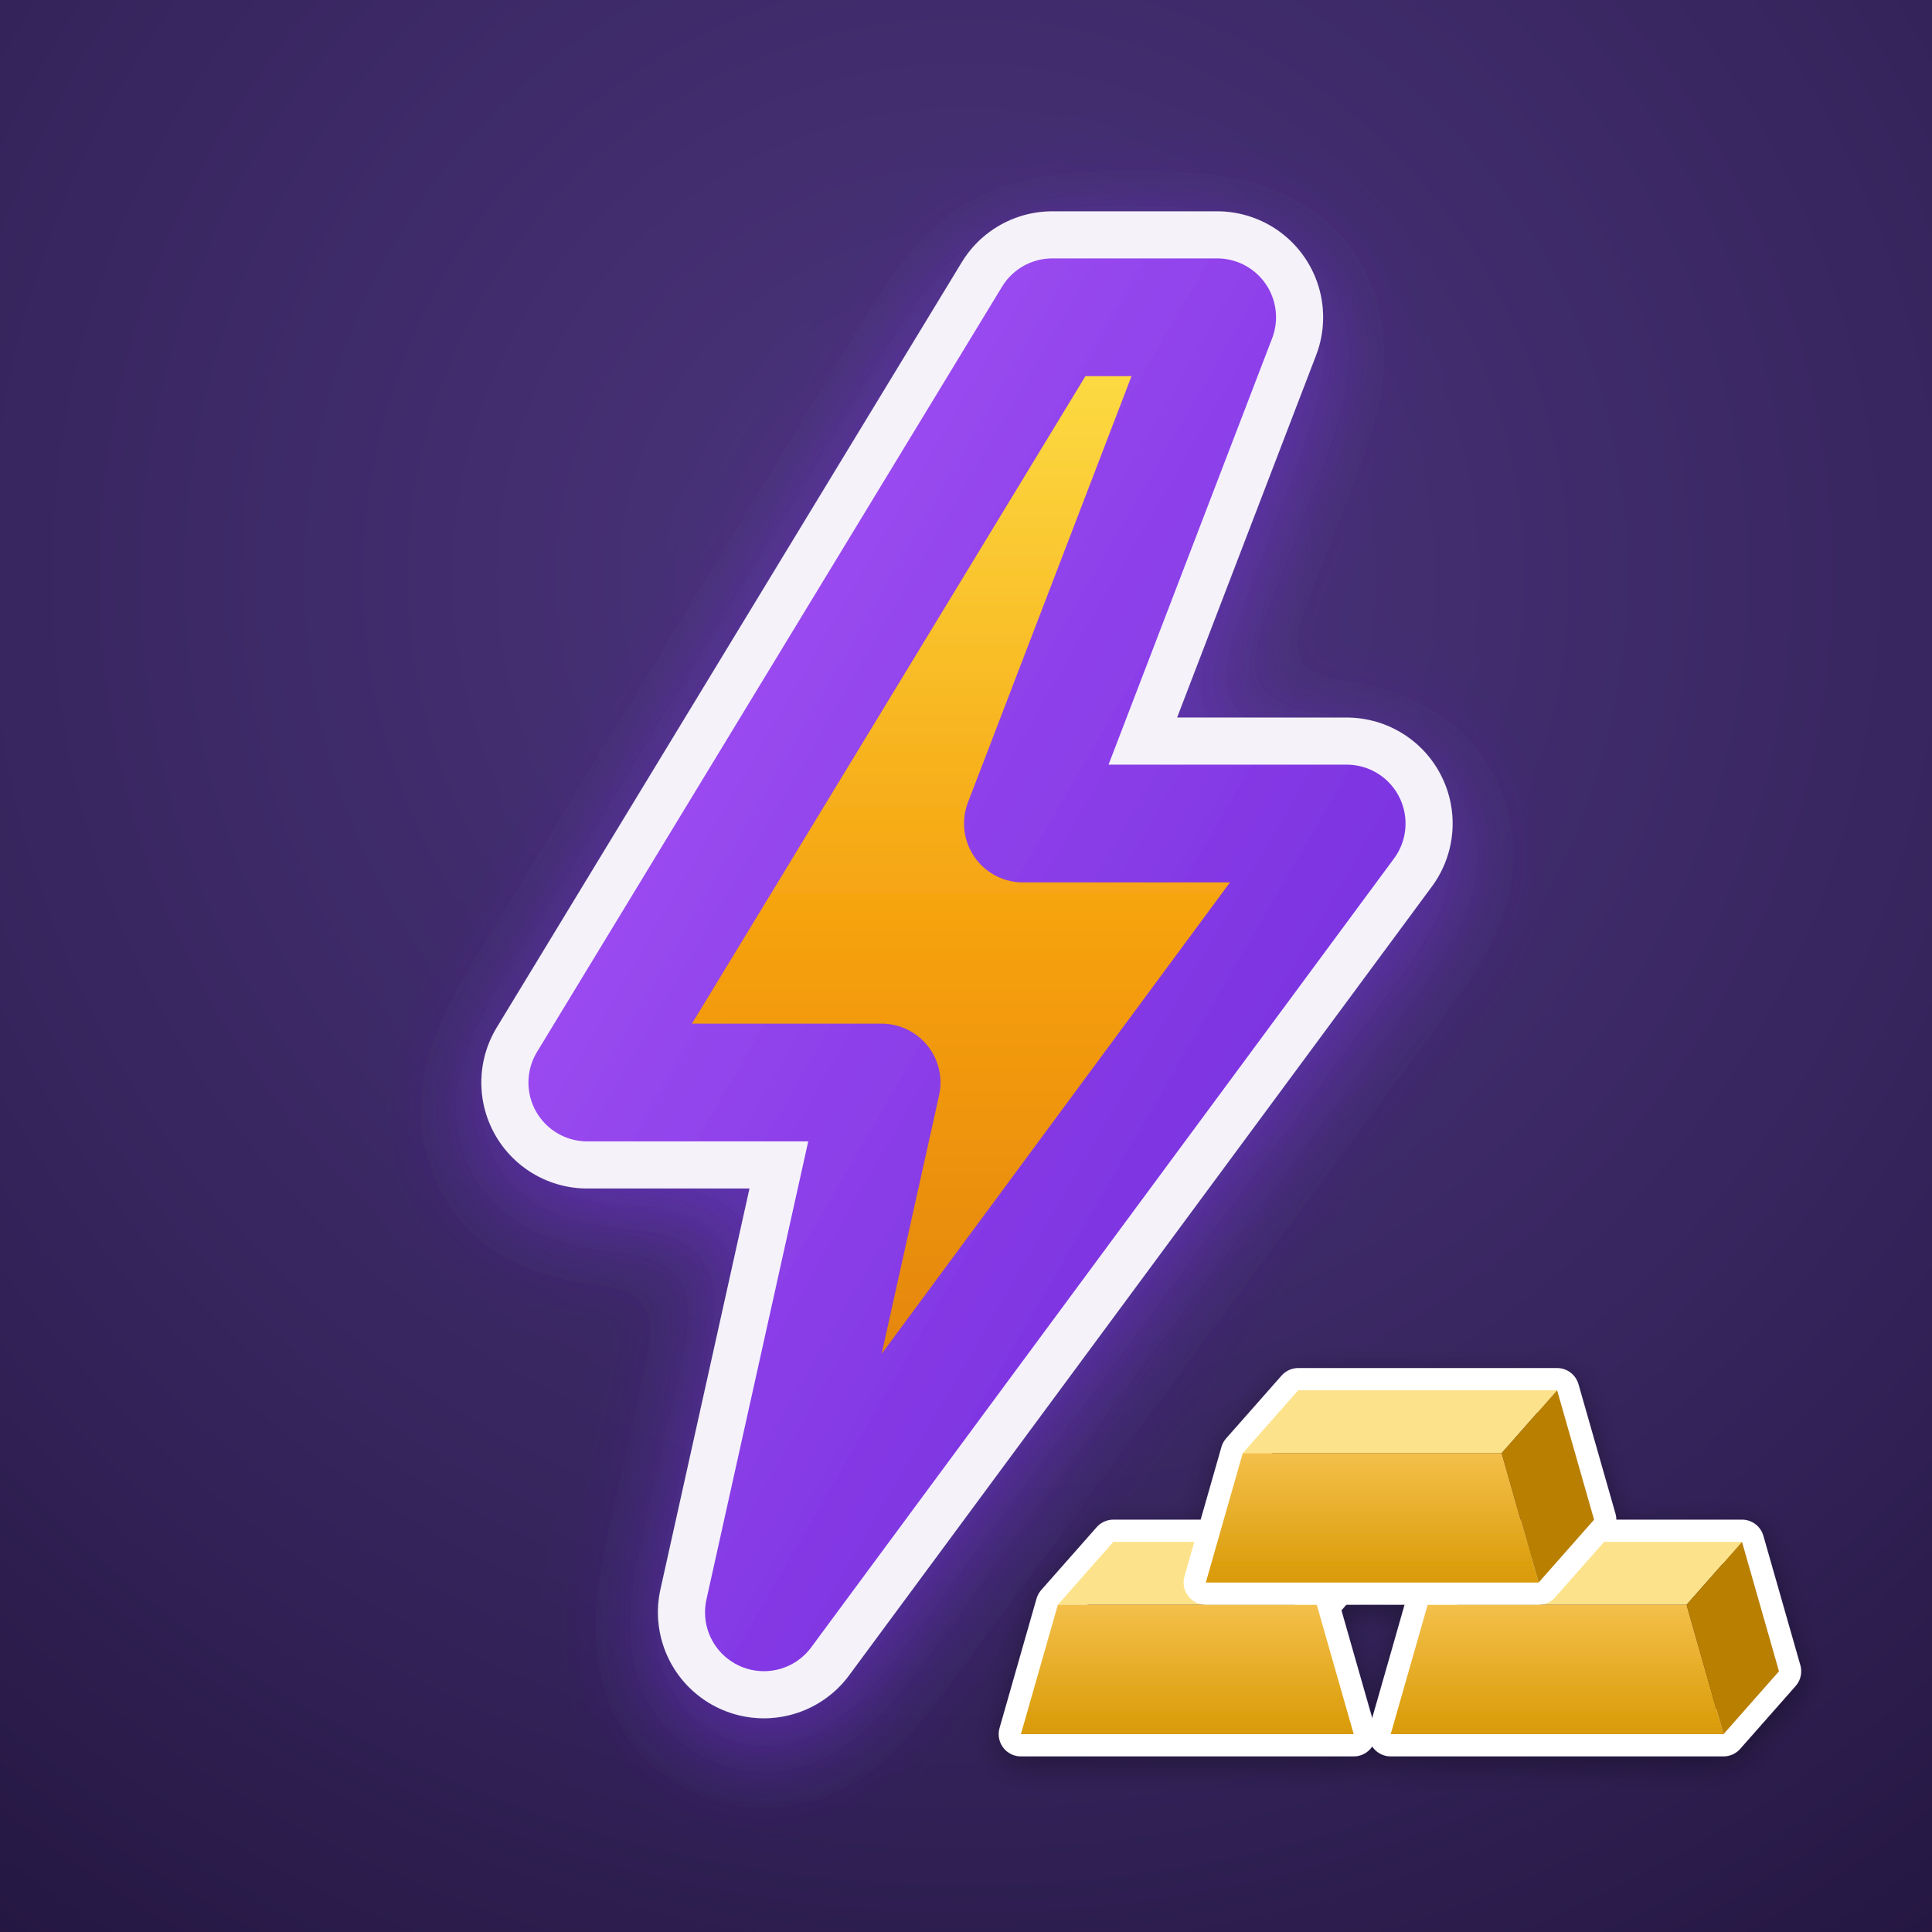
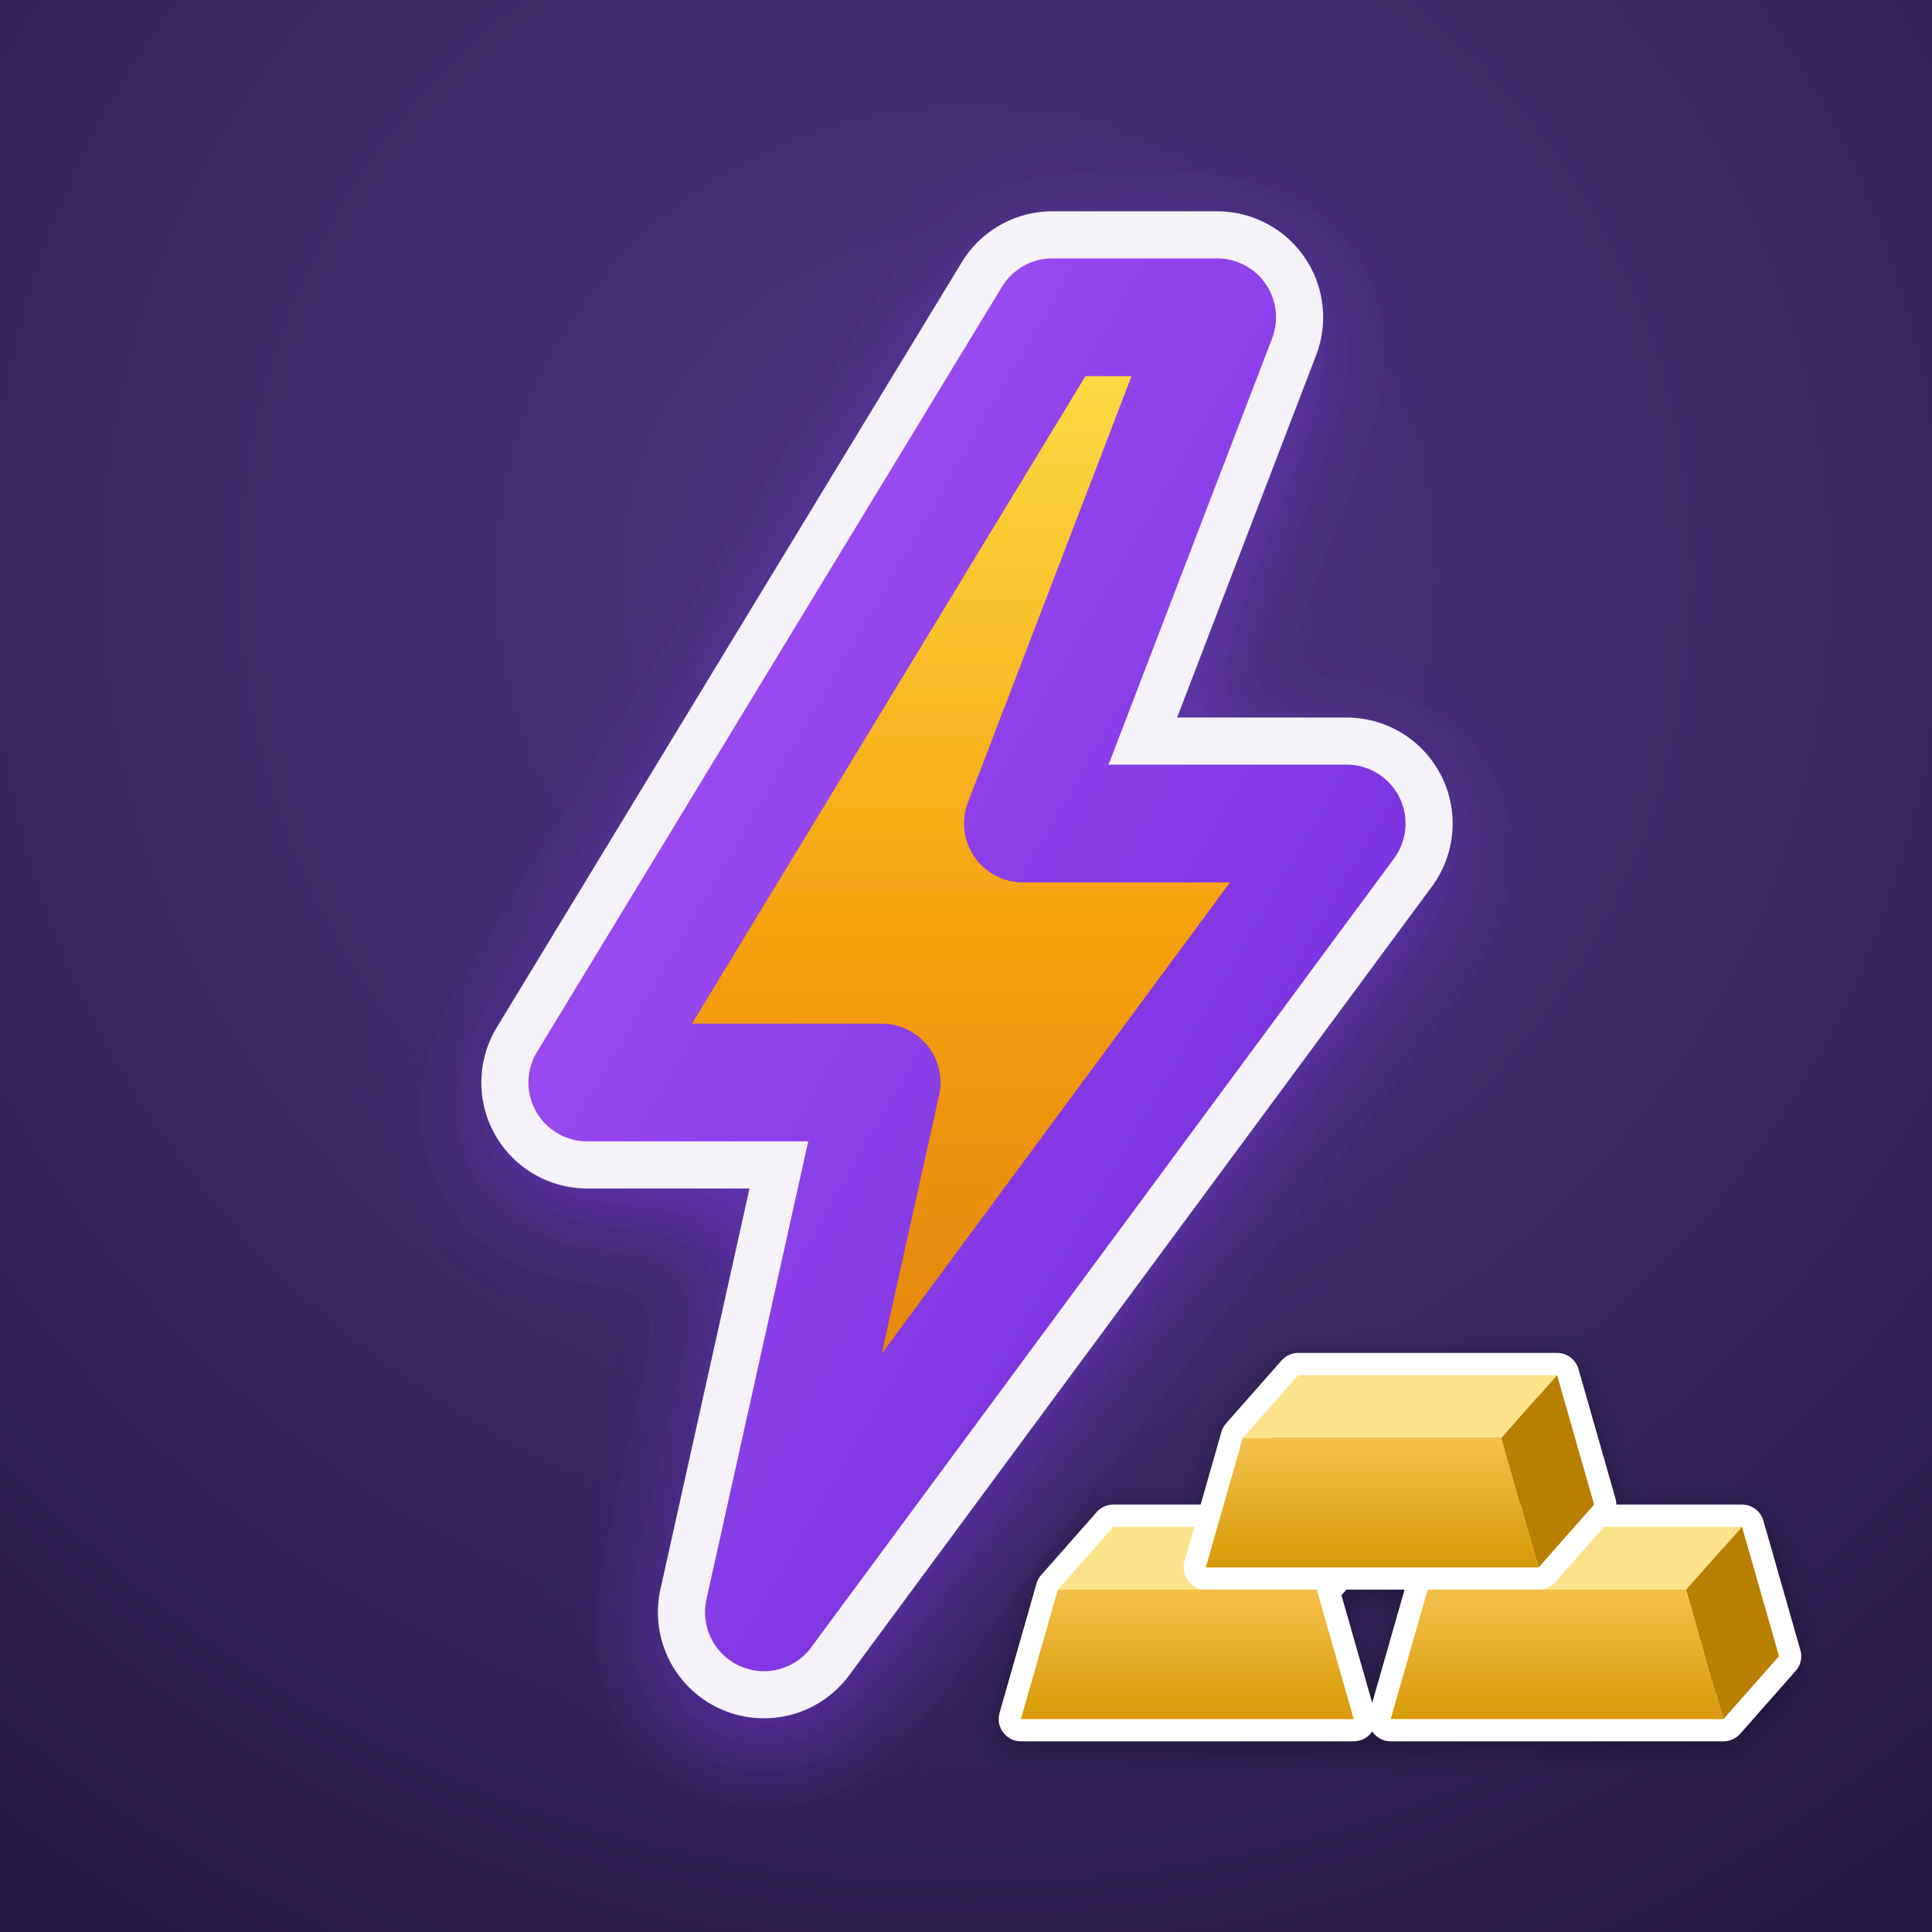
<svg xmlns="http://www.w3.org/2000/svg" width="512" height="512" viewBox="0 0 512 512">
  <defs>
    <radialGradient id="bgr" cx="0.5" cy="0.3" r="1.0">
      <stop offset="0" stop-color="#4d357e" />
      <stop offset="0.55" stop-color="#35245c" />
      <stop offset="1" stop-color="#1d1136" />
    </radialGradient>
    <linearGradient id="bolt" x1="0" y1="0" x2="0" y2="1">
      <stop offset="0" stop-color="#fde047" />
      <stop offset="0.5" stop-color="#f59e0b" />
      <stop offset="1" stop-color="#d97706" />
    </linearGradient>
    <linearGradient id="edge" x1="0" y1="0" x2="1" y2="1">
      <stop offset="0" stop-color="#a855f7" />
      <stop offset="1" stop-color="#6d28d9" />
    </linearGradient>
    <linearGradient id="gfront" x1="0" y1="0" x2="0" y2="1">
      <stop offset="0" stop-color="#f4c04a" />
      <stop offset="1" stop-color="#d99a06" />
    </linearGradient>
    <filter id="sh" x="-30%" y="-30%" width="160%" height="160%">
      <feDropShadow dx="0" dy="10" stdDeviation="18" flood-color="#7c3aed" flood-opacity="0.6" />
    </filter>
    <filter id="hsh" x="-50%" y="-50%" width="200%" height="200%">
      <feDropShadow dx="0" dy="4" stdDeviation="8" flood-color="#000" flood-opacity="0.35" />
    </filter>
  </defs>
  <rect width="512" height="512" fill="url(#bgr)" />
  <g transform="translate(48 56) scale(0.78)" filter="url(#sh)">
    <path d="M296 36 L138 296 L238 296 L198 476 L396 208 L286 208 L352 36 Z" fill="none" stroke="#f5f2fa" stroke-width="72" stroke-linejoin="round" />
    <path d="M296 36 L138 296 L238 296 L198 476 L396 208 L286 208 L352 36 Z" fill="url(#bolt)" stroke="url(#edge)" stroke-width="40" stroke-linejoin="round" />
  </g>
-   <g transform="translate(371 414) scale(0.49) translate(-15 58)" filter="url(#hsh)">
+   <g transform="translate(371 410) scale(0.49) translate(-15 58)" filter="url(#hsh)">
    <g>
      <path d="M-190 35 L-10 35 L-30 -35 L0 -69 L-140 -69 L-170 -35 Z" fill="none" stroke="#fff" stroke-width="24" stroke-linejoin="round" />
      <path d="M-170 -35 L-30 -35 L0 -69 L-140 -69 Z" fill="#fce38b" />
      <path d="M-190 35 L-10 35 L-30 -35 L-170 -35 Z" fill="url(#gfront)" />
    </g>
    <g>
      <path d="M10 35 L190 35 L220 1 L200 -69 L60 -69 L30 -35 Z" fill="none" stroke="#fff" stroke-width="24" stroke-linejoin="round" />
      <path d="M30 -35 L170 -35 L200 -69 L60 -69 Z" fill="#fce38b" />
      <path d="M10 35 L190 35 L170 -35 L30 -35 Z" fill="url(#gfront)" />
      <path d="M190 35 L220 1 L200 -69 L170 -35 Z" fill="#b97f05" />
    </g>
    <g>
      <path d="M-90 -47 L90 -47 L120 -81 L100 -151 L-40 -151 L-70 -117 Z" fill="none" stroke="#fff" stroke-width="24" stroke-linejoin="round" />
      <path d="M-70 -117 L70 -117 L100 -151 L-40 -151 Z" fill="#fce38b" />
      <path d="M-90 -47 L90 -47 L70 -117 L-70 -117 Z" fill="url(#gfront)" />
      <path d="M90 -47 L120 -81 L100 -151 L70 -117 Z" fill="#b97f05" />
    </g>
  </g>
</svg>
